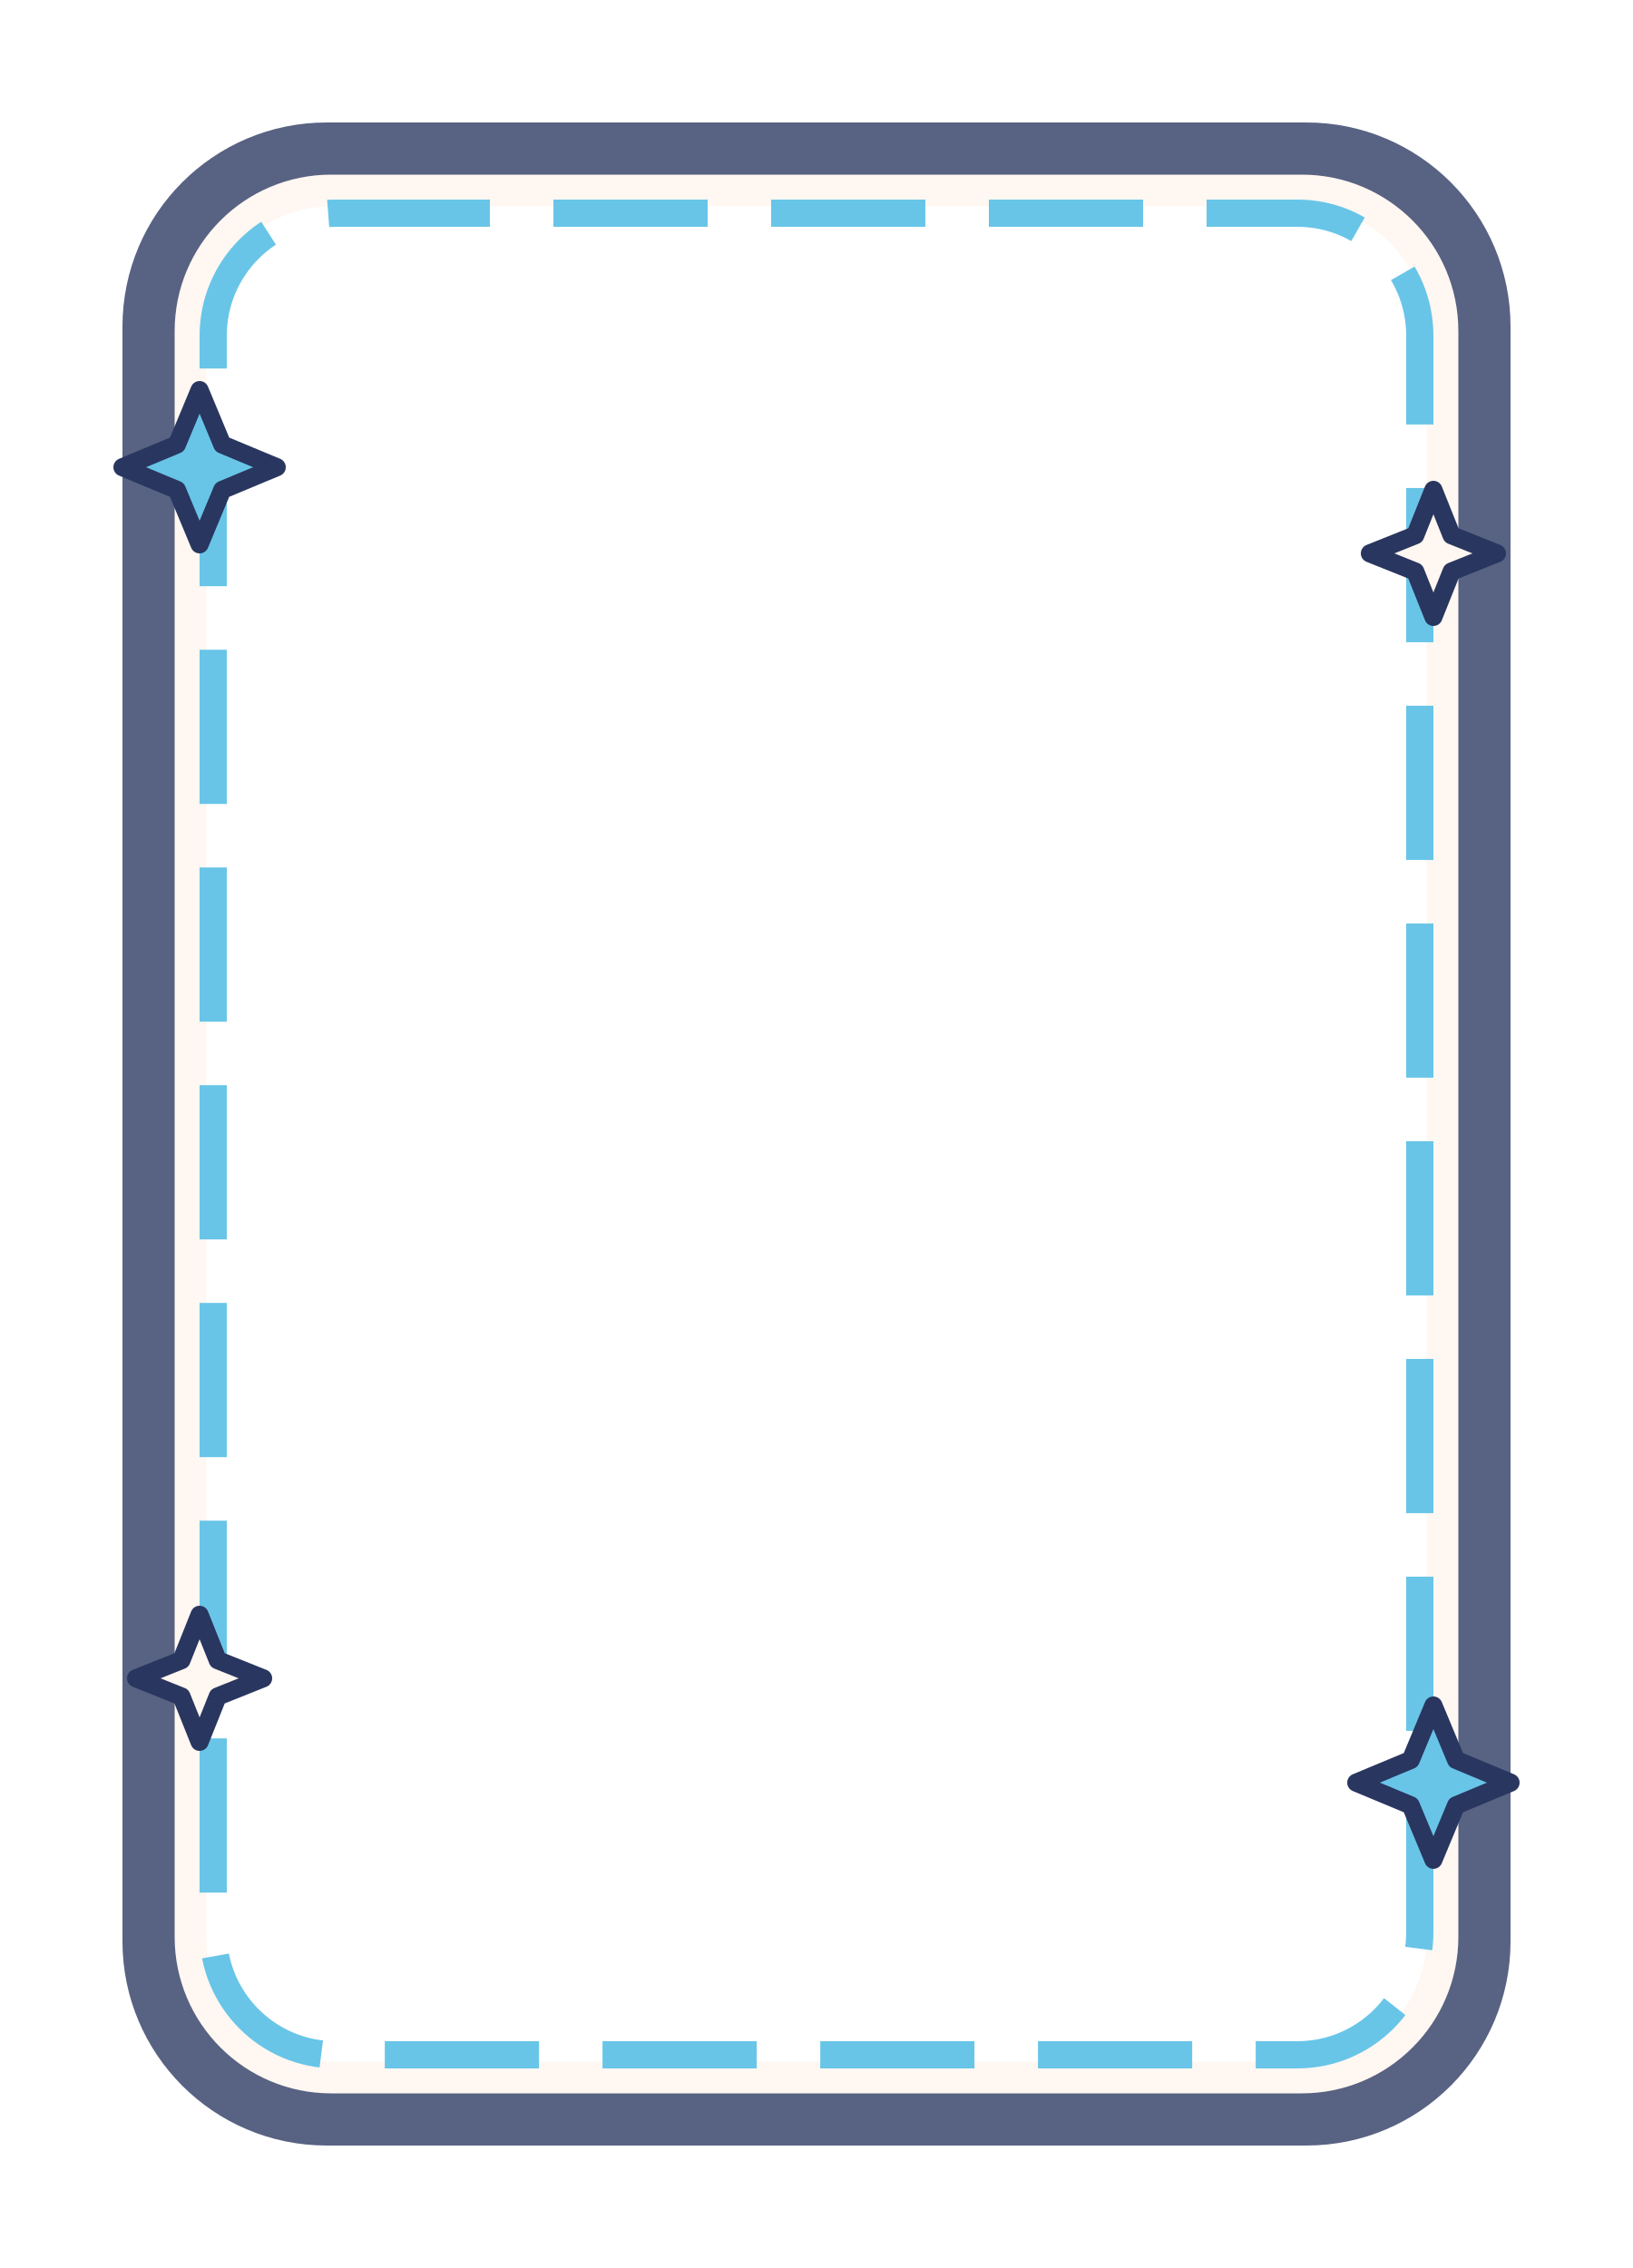
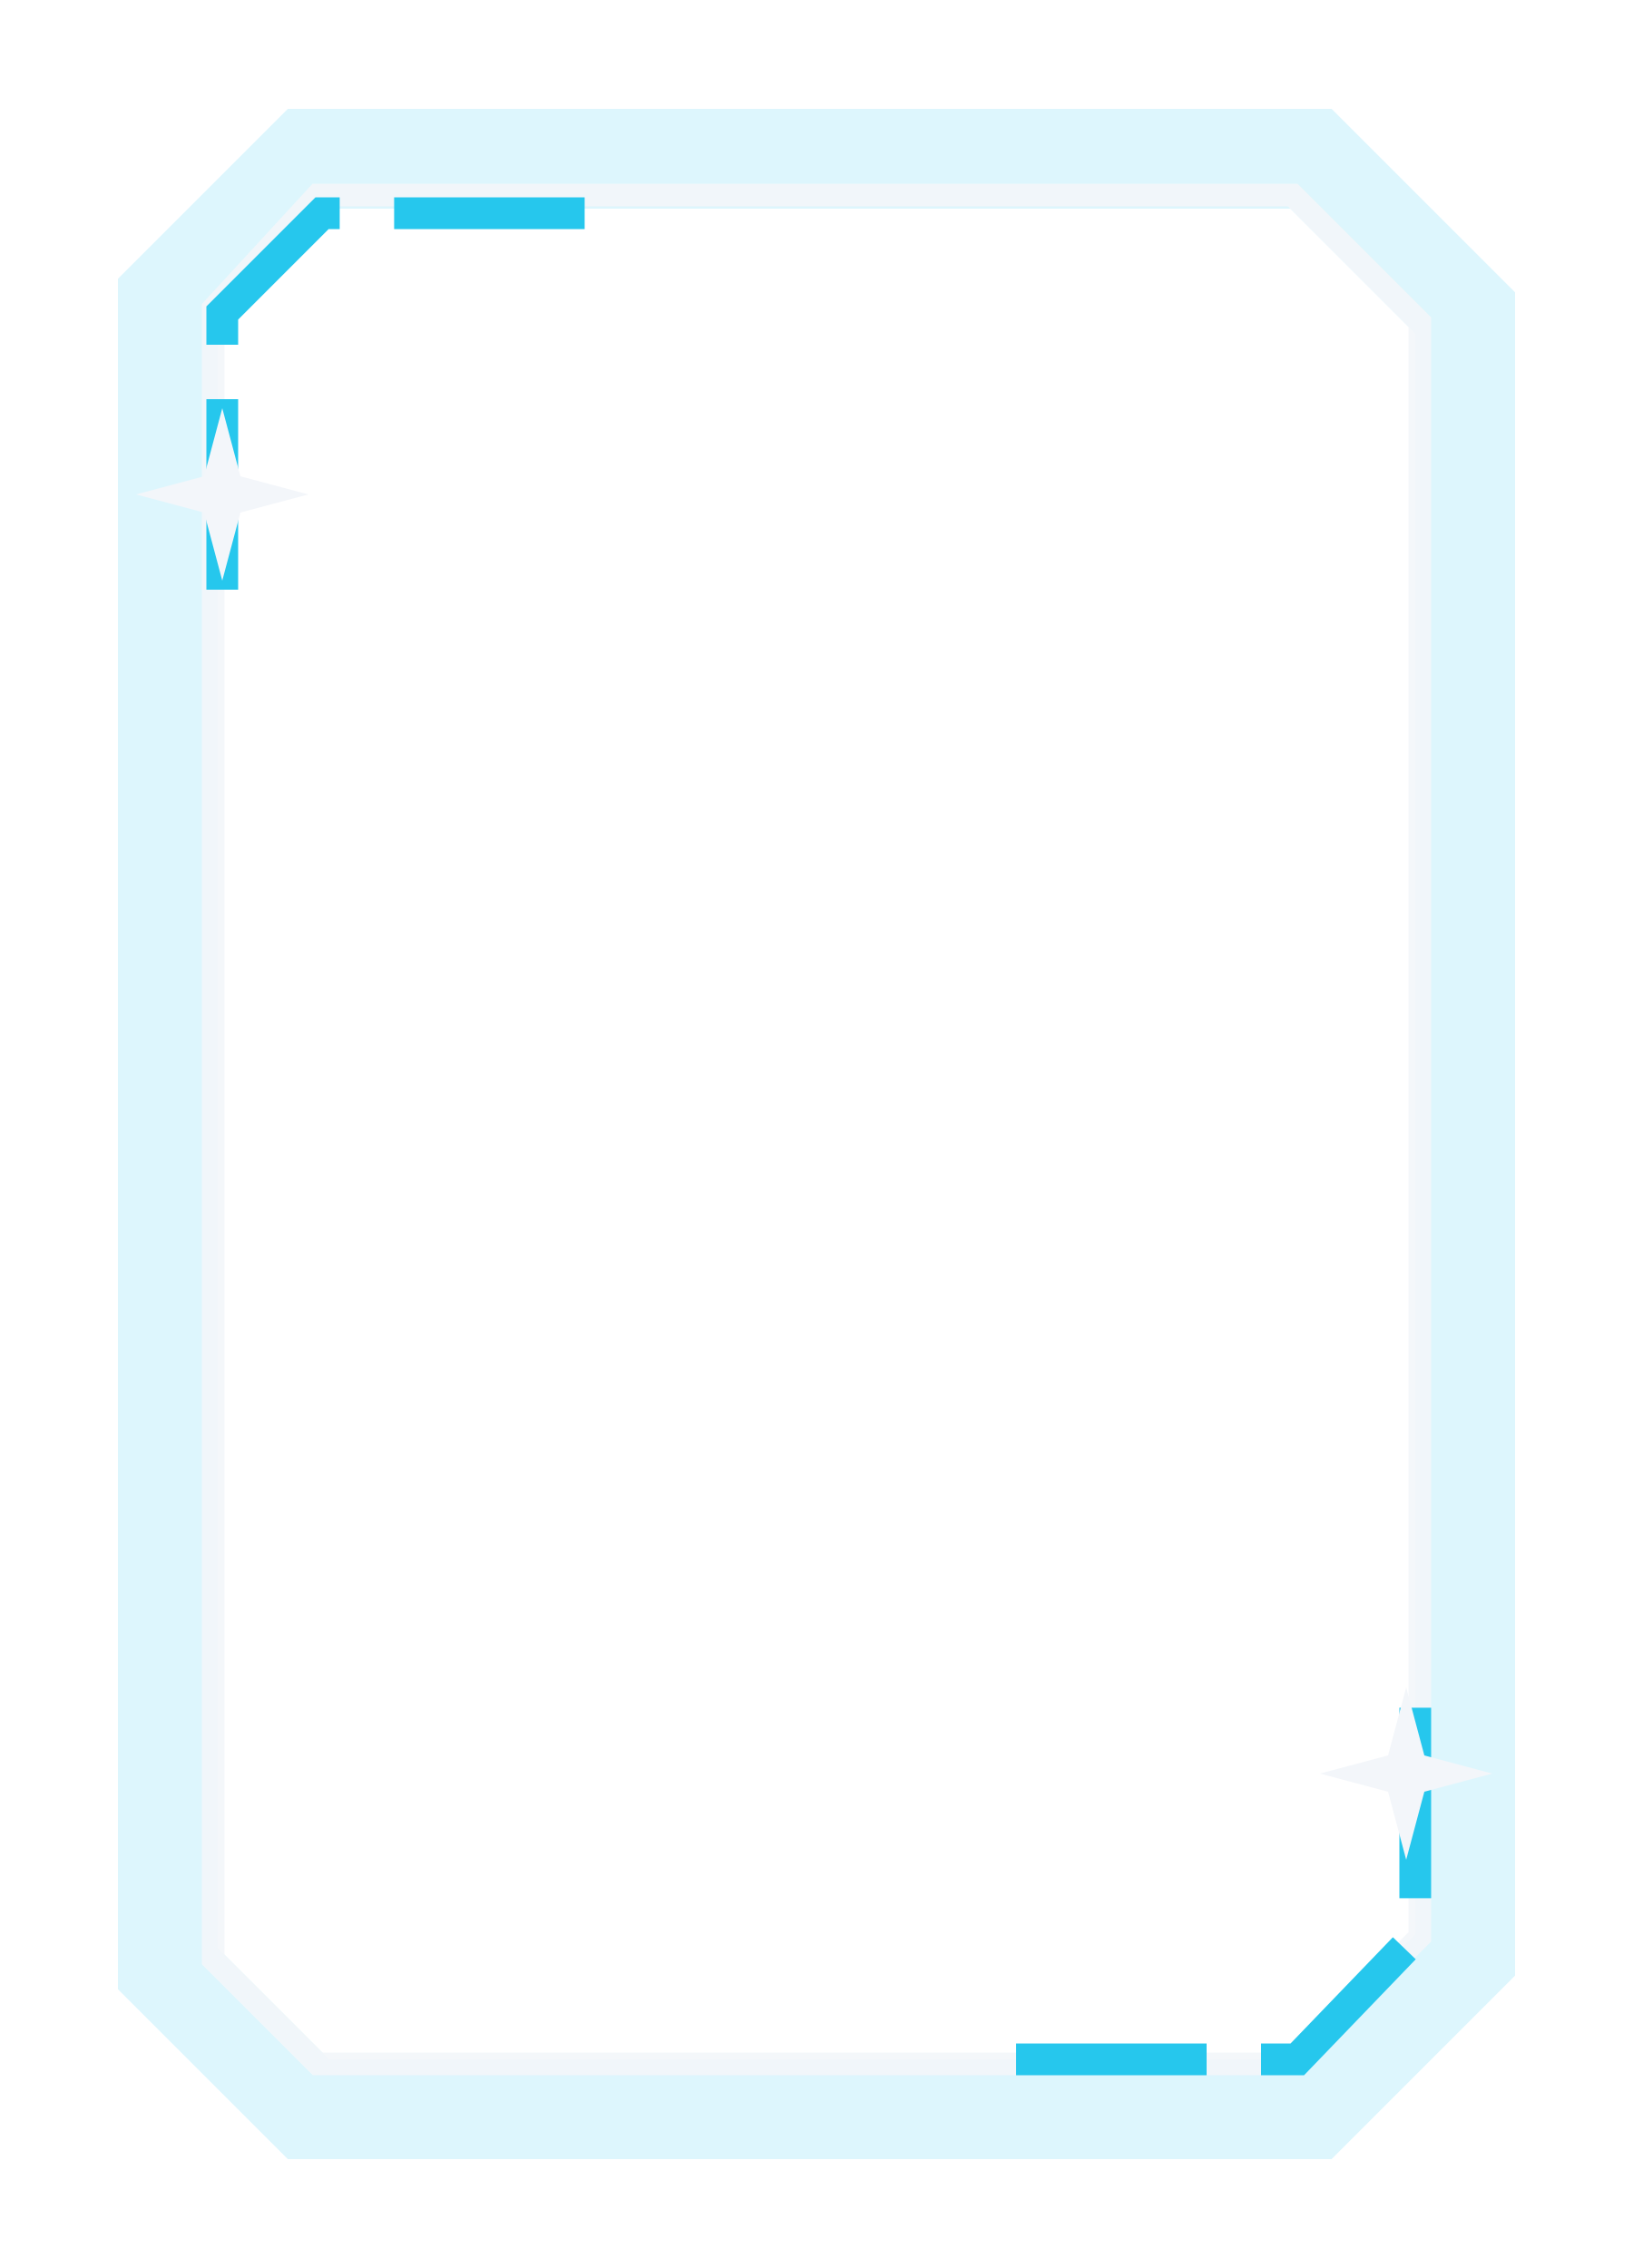
<svg xmlns="http://www.w3.org/2000/svg" width="360" height="500" viewBox="0 0 360 500">
-   <rect x="34" y="34" width="292" height="432" rx="38" fill="none" stroke="#29365f" stroke-opacity=".78" stroke-width="14" />
-   <rect x="42" y="42" width="276" height="416" rx="31" fill="none" stroke="#fff7f1" stroke-width="7" />
-   <rect x="47" y="47" width="266" height="406" rx="27" fill="none" stroke="#68c5e8" stroke-width="6" stroke-dasharray="34 14" />
-   <g fill="#68c5e8" stroke="#29365f" stroke-width="4" stroke-linejoin="round">
-     <path d="M44 86 49 98 61 103 49 108 44 120 39 108 27 103 39 98Z" />
-     <path d="M316 376 321 388 333 393 321 398 316 410 311 398 299 393 311 388Z" />
-   </g>
-   <g fill="#fff7f1" stroke="#29365f" stroke-width="4" stroke-linejoin="round">
-     <path d="M316 108 320 118 330 122 320 126 316 136 312 126 302 122 312 118Z" />
-     <path d="M44 356 48 366 58 370 48 374 44 384 40 374 30 370 40 366Z" />
+   <path d="M68 35h221l34 34v362l-34 34H68l-31-31V66Z" fill="none" stroke="#26c7ed" stroke-opacity=".16" stroke-width="22" />
+   <path d="M70 43h215l28 28v356l-28 28H70l-23-23V68Z" fill="none" stroke="#f3f6fa" stroke-opacity=".9" stroke-width="5" />
+   <path d="M49 130V69l22-22h66M224 454h62l26-27v-61" fill="none" stroke="#26c7ed" stroke-width="7" stroke-dasharray="42 12" />
+   <g fill="#f3f6fa">
+     <path d="M49 90 53 105 68 109 53 113 49 128 45 113 30 109 45 105Z" />
+     <path d="M310 372 314 387 329 391 314 395 310 410 306 395 291 391 306 387Z" />
  </g>
</svg>
